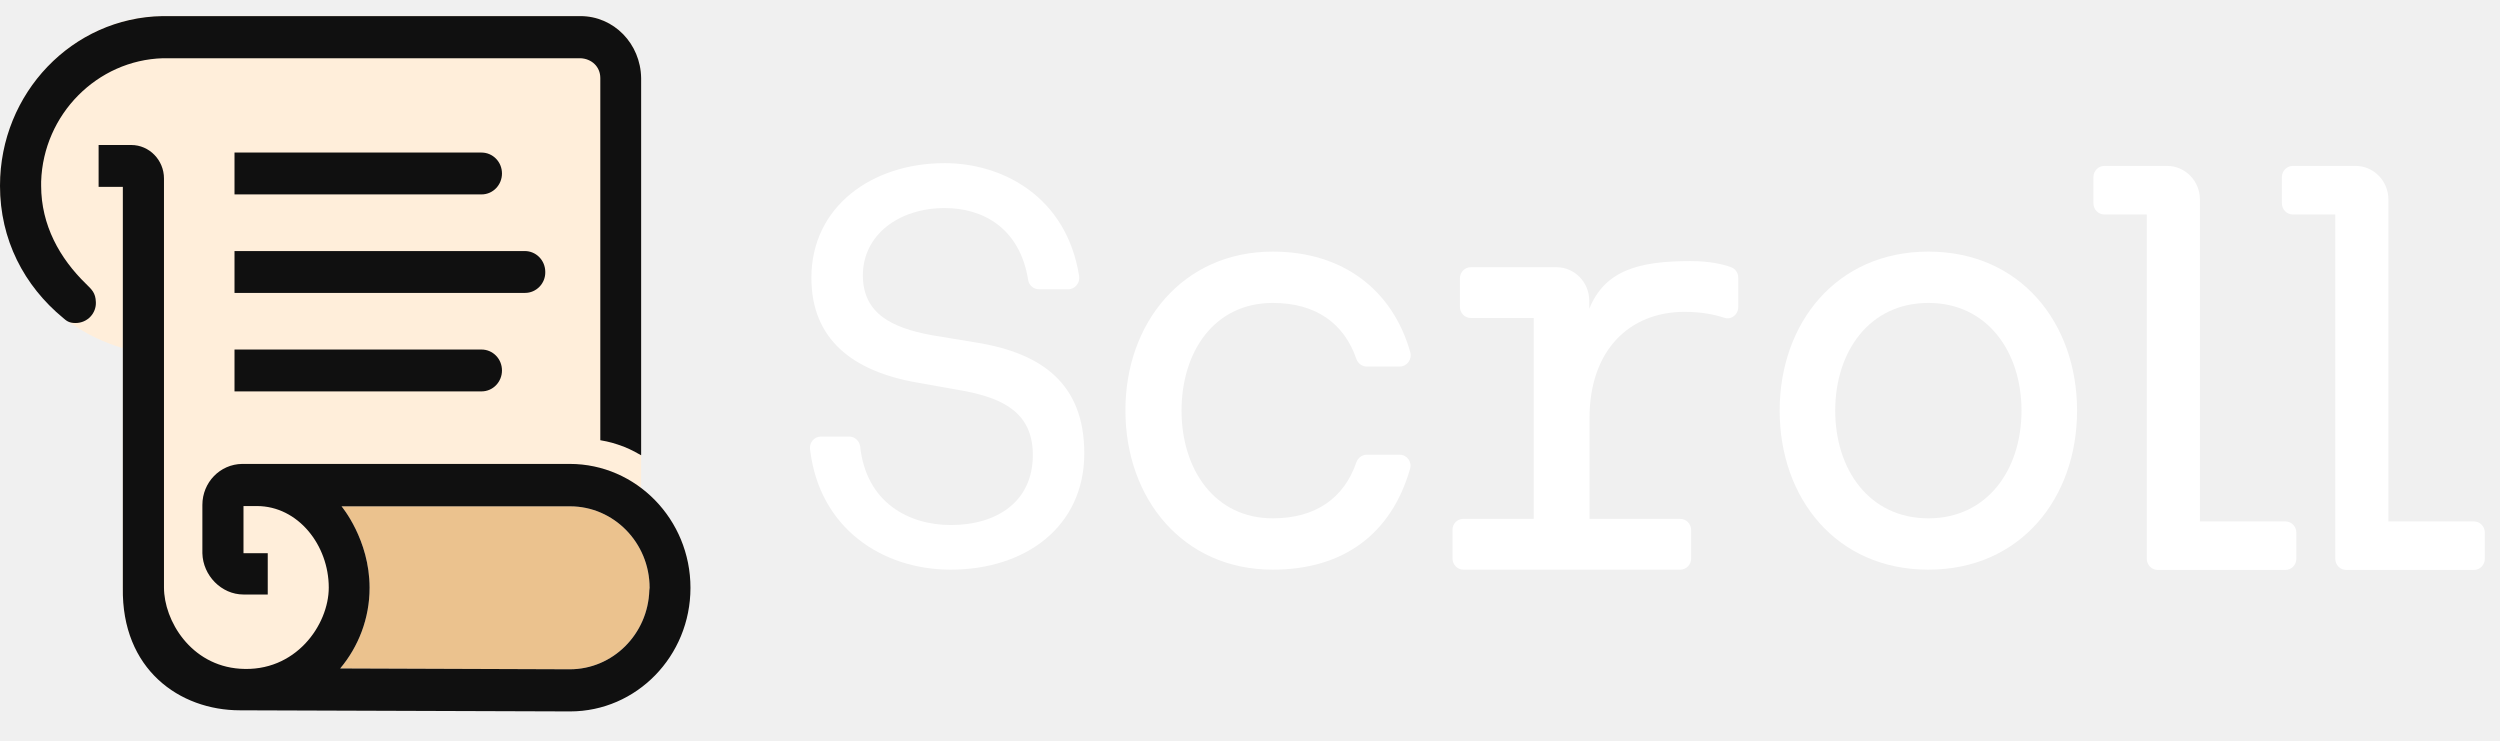
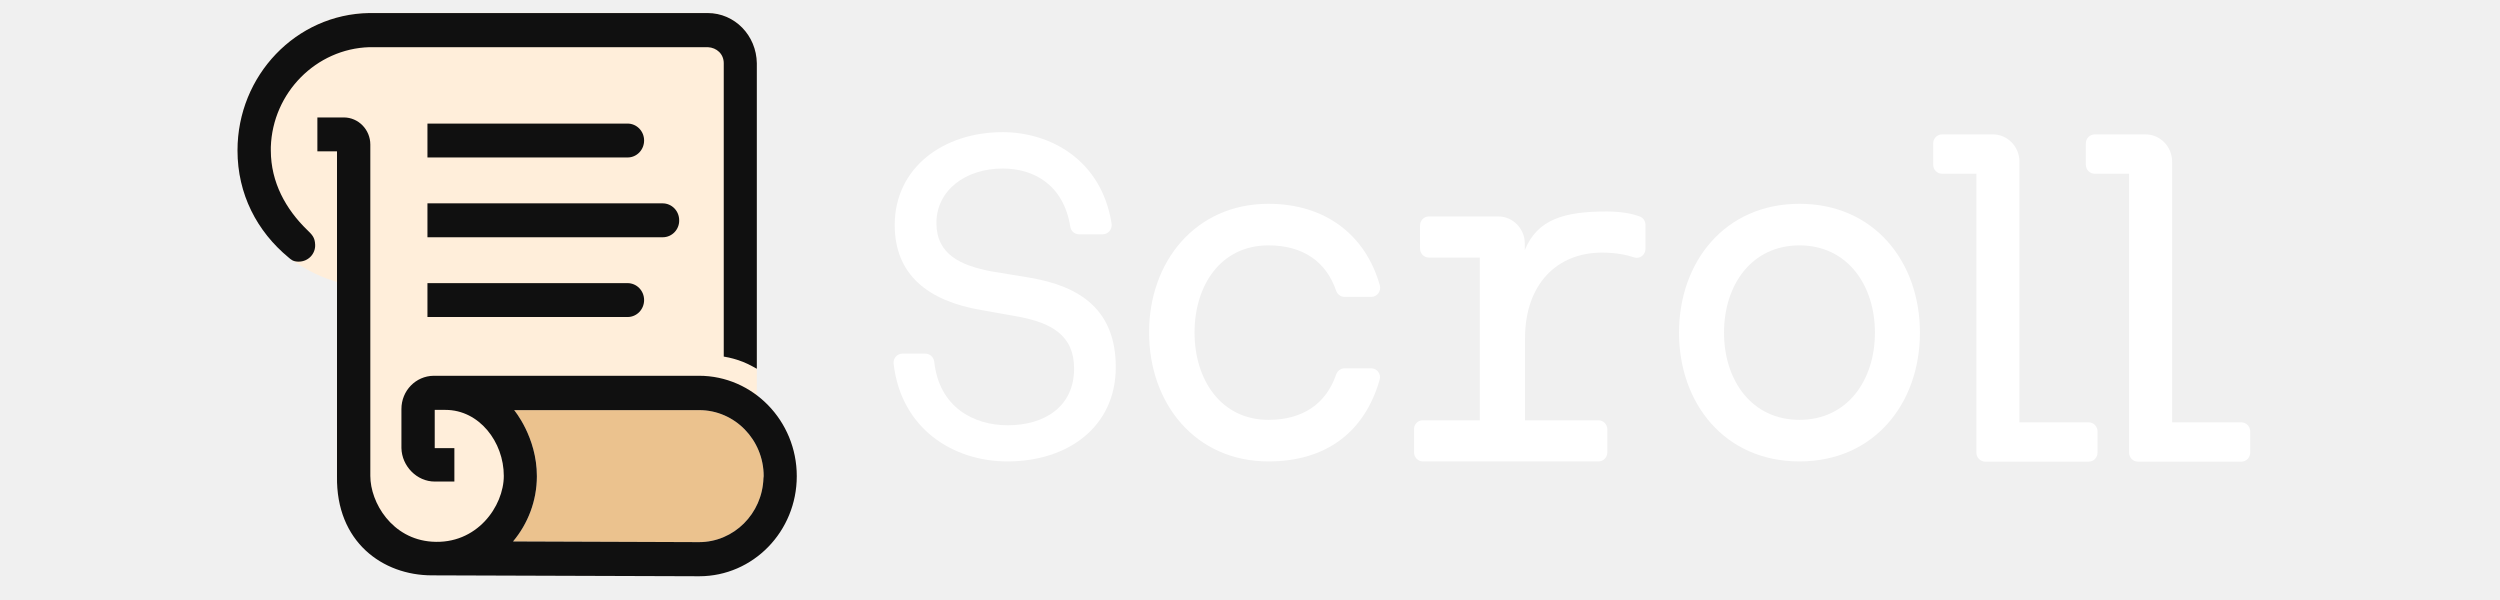
- <svg xmlns="http://www.w3.org/2000/svg" width="81" height="24" viewBox="0 0 81 24" fill="none" class="MuiSvgIcon-root MuiSvgIcon-fontSizeMedium css-1nxs1l5 e1de0imv0" focusable="false" aria-hidden="true">
+ <svg xmlns="http://www.w3.org/2000/svg" width="400" height="96" viewBox="0 0 81 24" fill="none" class="MuiSvgIcon-root MuiSvgIcon-fontSizeMedium css-1nxs1l5 e1de0imv0" focusable="false" aria-hidden="true">
  <path d="M30.613 6.741C29.113 6.741 27.957 7.618 27.957 8.92C27.957 10.186 28.936 10.62 30.154 10.855L31.69 11.108C33.728 11.451 35.131 12.41 35.131 14.688C35.131 17.065 33.225 18.457 30.799 18.457C28.61 18.457 26.545 17.138 26.245 14.552C26.218 14.335 26.386 14.145 26.598 14.145H27.516C27.692 14.145 27.842 14.281 27.869 14.462C28.063 16.288 29.448 17.011 30.807 17.011C32.29 17.011 33.464 16.261 33.464 14.742C33.464 13.386 32.519 12.916 31.266 12.672L29.748 12.401C27.622 12.039 26.289 10.99 26.289 9.002C26.289 6.696 28.248 5.286 30.604 5.286C32.484 5.286 34.558 6.371 34.964 8.947C34.999 9.164 34.831 9.372 34.611 9.372H33.658C33.49 9.372 33.34 9.246 33.313 9.074C33.04 7.365 31.822 6.741 30.613 6.741Z" fill="#ffffff" />
  <path d="M41.238 8.152C43.506 8.152 45.121 9.39 45.694 11.415C45.756 11.641 45.588 11.876 45.35 11.876H44.282C44.132 11.876 44 11.777 43.947 11.632C43.55 10.475 42.632 9.815 41.238 9.815C39.34 9.815 38.282 11.397 38.282 13.305C38.282 15.203 39.349 16.794 41.238 16.794C42.632 16.794 43.55 16.134 43.947 14.977C44 14.832 44.132 14.733 44.282 14.733H45.35C45.588 14.733 45.756 14.968 45.685 15.194C45.077 17.309 43.515 18.457 41.238 18.457C38.317 18.457 36.464 16.143 36.464 13.305C36.455 10.475 38.317 8.152 41.238 8.152Z" fill="#ffffff" />
  <path d="M47.407 16.812H49.692V10.303H47.654C47.459 10.303 47.301 10.14 47.301 9.941V9.019C47.301 8.82 47.459 8.658 47.654 8.658H50.433C51.016 8.658 51.492 9.146 51.492 9.743V10.005C51.995 8.766 53.081 8.459 54.766 8.459C55.41 8.459 55.843 8.567 56.09 8.658C56.231 8.712 56.319 8.848 56.319 8.992V9.95C56.319 10.195 56.09 10.375 55.861 10.294C55.561 10.195 55.137 10.104 54.581 10.104C52.781 10.104 51.501 11.361 51.501 13.539V16.812H54.44C54.634 16.812 54.793 16.975 54.793 17.174V18.096C54.793 18.295 54.634 18.457 54.44 18.457H47.415C47.221 18.457 47.062 18.295 47.062 18.096V17.174C47.053 16.975 47.212 16.812 47.407 16.812Z" fill="#ffffff" />
  <path d="M57.661 13.305C57.661 10.475 59.496 8.152 62.479 8.152C65.462 8.152 67.297 10.466 67.297 13.305C67.297 16.143 65.462 18.457 62.479 18.457C59.496 18.457 57.661 16.143 57.661 13.305ZM62.479 16.794C64.394 16.794 65.497 15.212 65.497 13.305C65.497 11.406 64.394 9.815 62.479 9.815C60.564 9.815 59.461 11.397 59.461 13.305C59.461 15.212 60.564 16.794 62.479 16.794Z" fill="#ffffff" />
  <path d="M71.286 16.894H74.048C74.242 16.894 74.401 17.056 74.401 17.255V18.105C74.401 18.304 74.242 18.466 74.048 18.466H69.909C69.715 18.466 69.556 18.304 69.556 18.105V6.949H68.18C67.986 6.949 67.827 6.787 67.827 6.588V5.738C67.827 5.539 67.986 5.376 68.18 5.376H70.218C70.801 5.376 71.277 5.865 71.277 6.461V16.894H71.286Z" fill="#ffffff" />
  <path d="M77.393 16.894H80.155C80.349 16.894 80.508 17.056 80.508 17.255V18.105C80.508 18.304 80.349 18.466 80.155 18.466H76.016C75.822 18.466 75.663 18.304 75.663 18.105V6.949H74.286C74.092 6.949 73.933 6.787 73.933 6.588V5.738C73.933 5.539 74.092 5.376 74.286 5.376H76.325C76.907 5.376 77.384 5.865 77.384 6.461V16.894H77.393Z" fill="#ffffff" />
  <path d="M20.773 15.809V2.52C20.756 1.408 19.891 0.513 18.805 0.513H5.268C2.347 0.558 0 3.008 0 6.009C0 7.022 0.265 7.889 0.671 8.649C1.015 9.282 1.553 9.878 2.083 10.321C2.233 10.448 2.162 10.394 2.621 10.683C3.256 11.081 3.98 11.28 3.98 11.28L3.971 19.226C3.989 19.605 4.024 19.967 4.121 20.302C4.421 21.423 5.18 22.281 6.213 22.697C6.645 22.869 7.13 22.986 7.651 22.996L18.461 23.032C20.614 23.032 22.362 21.242 22.362 19.027C22.371 17.716 21.735 16.541 20.773 15.809Z" fill="#FFEEDA" />
  <path d="M21.038 19.126C20.994 20.546 19.855 21.685 18.461 21.685L11.022 21.658C11.613 20.953 11.975 20.039 11.975 19.045C11.975 17.481 11.066 16.405 11.066 16.405H18.47C19.891 16.405 21.047 17.59 21.047 19.045L21.038 19.126Z" fill="#EBC28E" />
  <path d="M2.789 9.2C1.933 8.369 1.333 7.293 1.333 6.018V5.883C1.403 3.704 3.15 1.95 5.277 1.887H18.814C19.167 1.905 19.45 2.158 19.45 2.529V14.263C19.759 14.317 19.909 14.362 20.209 14.471C20.447 14.561 20.773 14.751 20.773 14.751V2.529C20.756 1.417 19.891 0.522 18.805 0.522H5.268C2.347 0.567 0 3.017 0 6.018C0 7.763 0.777 9.255 2.047 10.303C2.136 10.376 2.215 10.466 2.444 10.466C2.842 10.466 3.124 10.14 3.106 9.788C3.097 9.49 2.974 9.381 2.789 9.2Z" fill="#101010" />
  <path d="M18.461 15.031H7.845C7.13 15.04 6.557 15.628 6.557 16.36V17.924C6.574 18.647 7.175 19.262 7.889 19.262H8.675V17.924H7.889V16.396C7.889 16.396 8.083 16.396 8.322 16.396C9.663 16.396 10.652 17.671 10.652 19.036C10.652 20.247 9.575 21.793 7.775 21.667C6.177 21.558 5.313 20.103 5.313 19.036V5.783C5.313 5.186 4.836 4.698 4.254 4.698H3.195V6.054H3.98V19.045C3.936 21.685 5.816 23.014 7.775 23.014L18.47 23.05C20.623 23.05 22.371 21.26 22.371 19.045C22.371 16.83 20.615 15.031 18.461 15.031ZM21.038 19.126C20.994 20.546 19.856 21.685 18.461 21.685L11.022 21.658C11.613 20.953 11.975 20.039 11.975 19.045C11.975 17.481 11.066 16.405 11.066 16.405H18.47C19.891 16.405 21.047 17.59 21.047 19.045L21.038 19.126Z" fill="#101010" />
  <path d="M15.602 6.299H7.598V4.943H15.602C15.964 4.943 16.264 5.241 16.264 5.621C16.264 5.991 15.973 6.299 15.602 6.299Z" fill="#101010" />
  <path d="M15.602 12.681H7.598V11.325H15.602C15.964 11.325 16.264 11.623 16.264 12.003C16.264 12.373 15.973 12.681 15.602 12.681Z" fill="#101010" />
  <path d="M17.014 9.49H7.598V8.134H17.005C17.367 8.134 17.667 8.432 17.667 8.812C17.676 9.182 17.376 9.49 17.014 9.49Z" fill="#101010" />
</svg>
